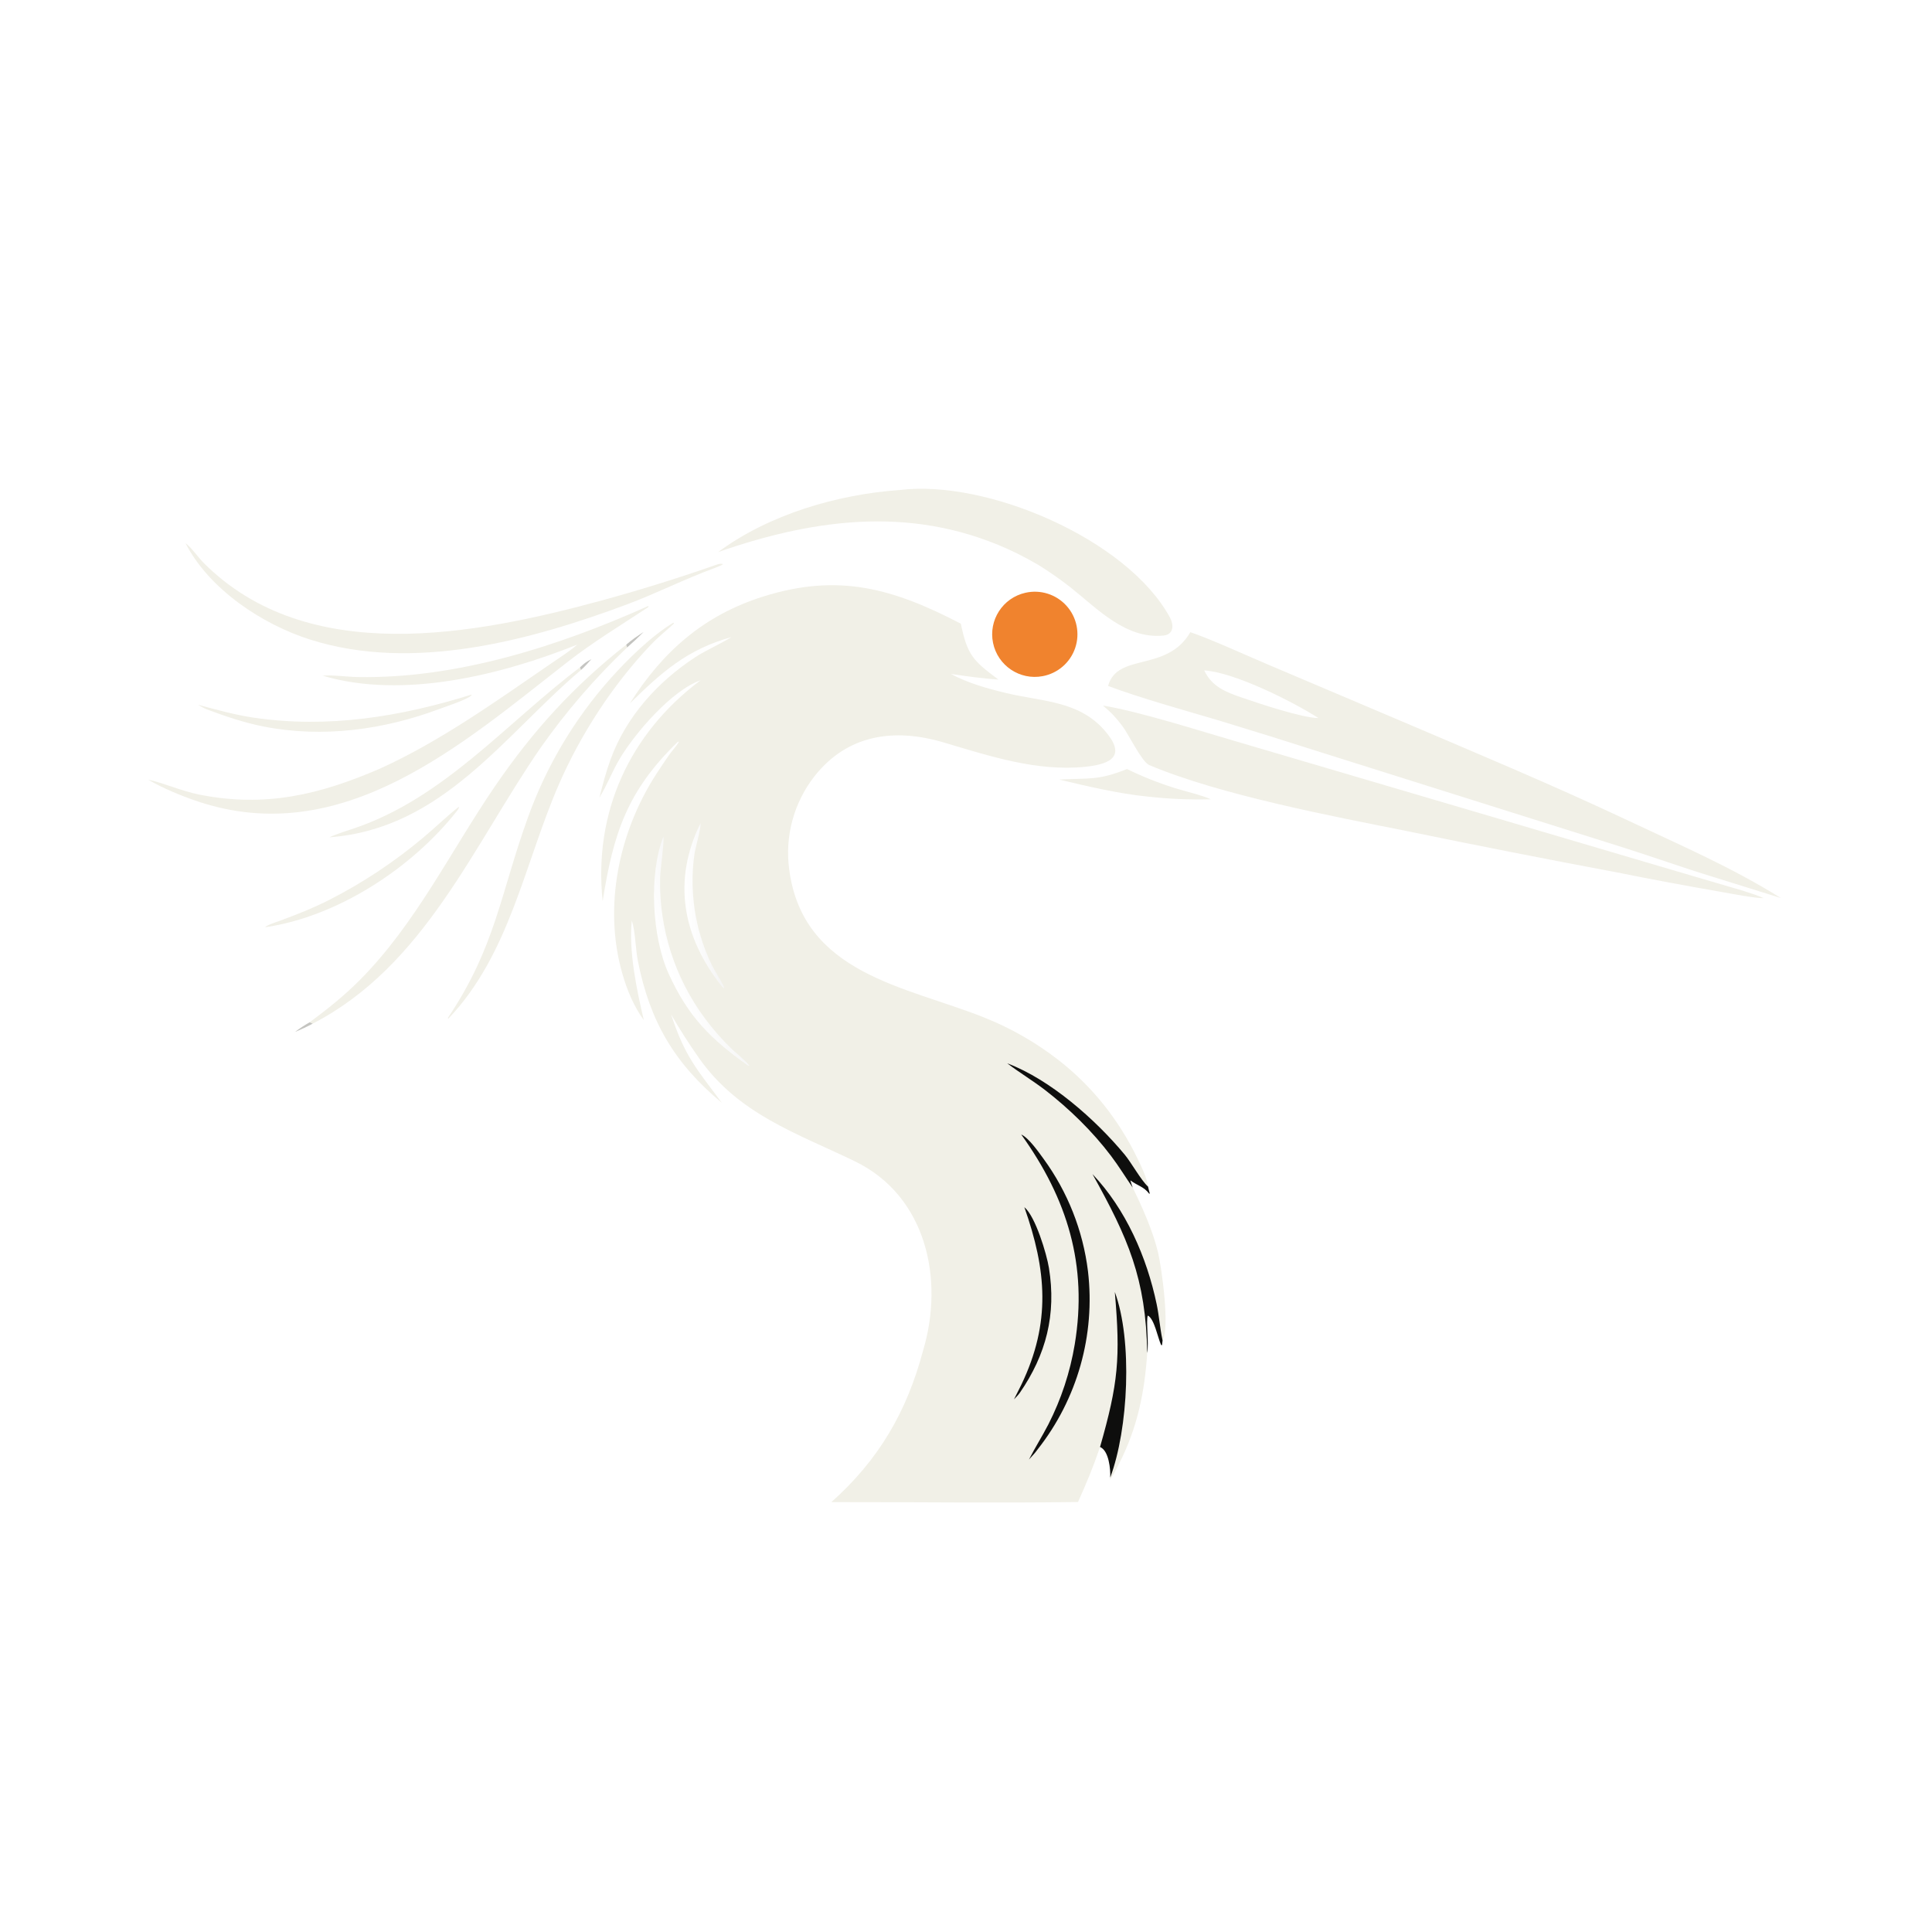
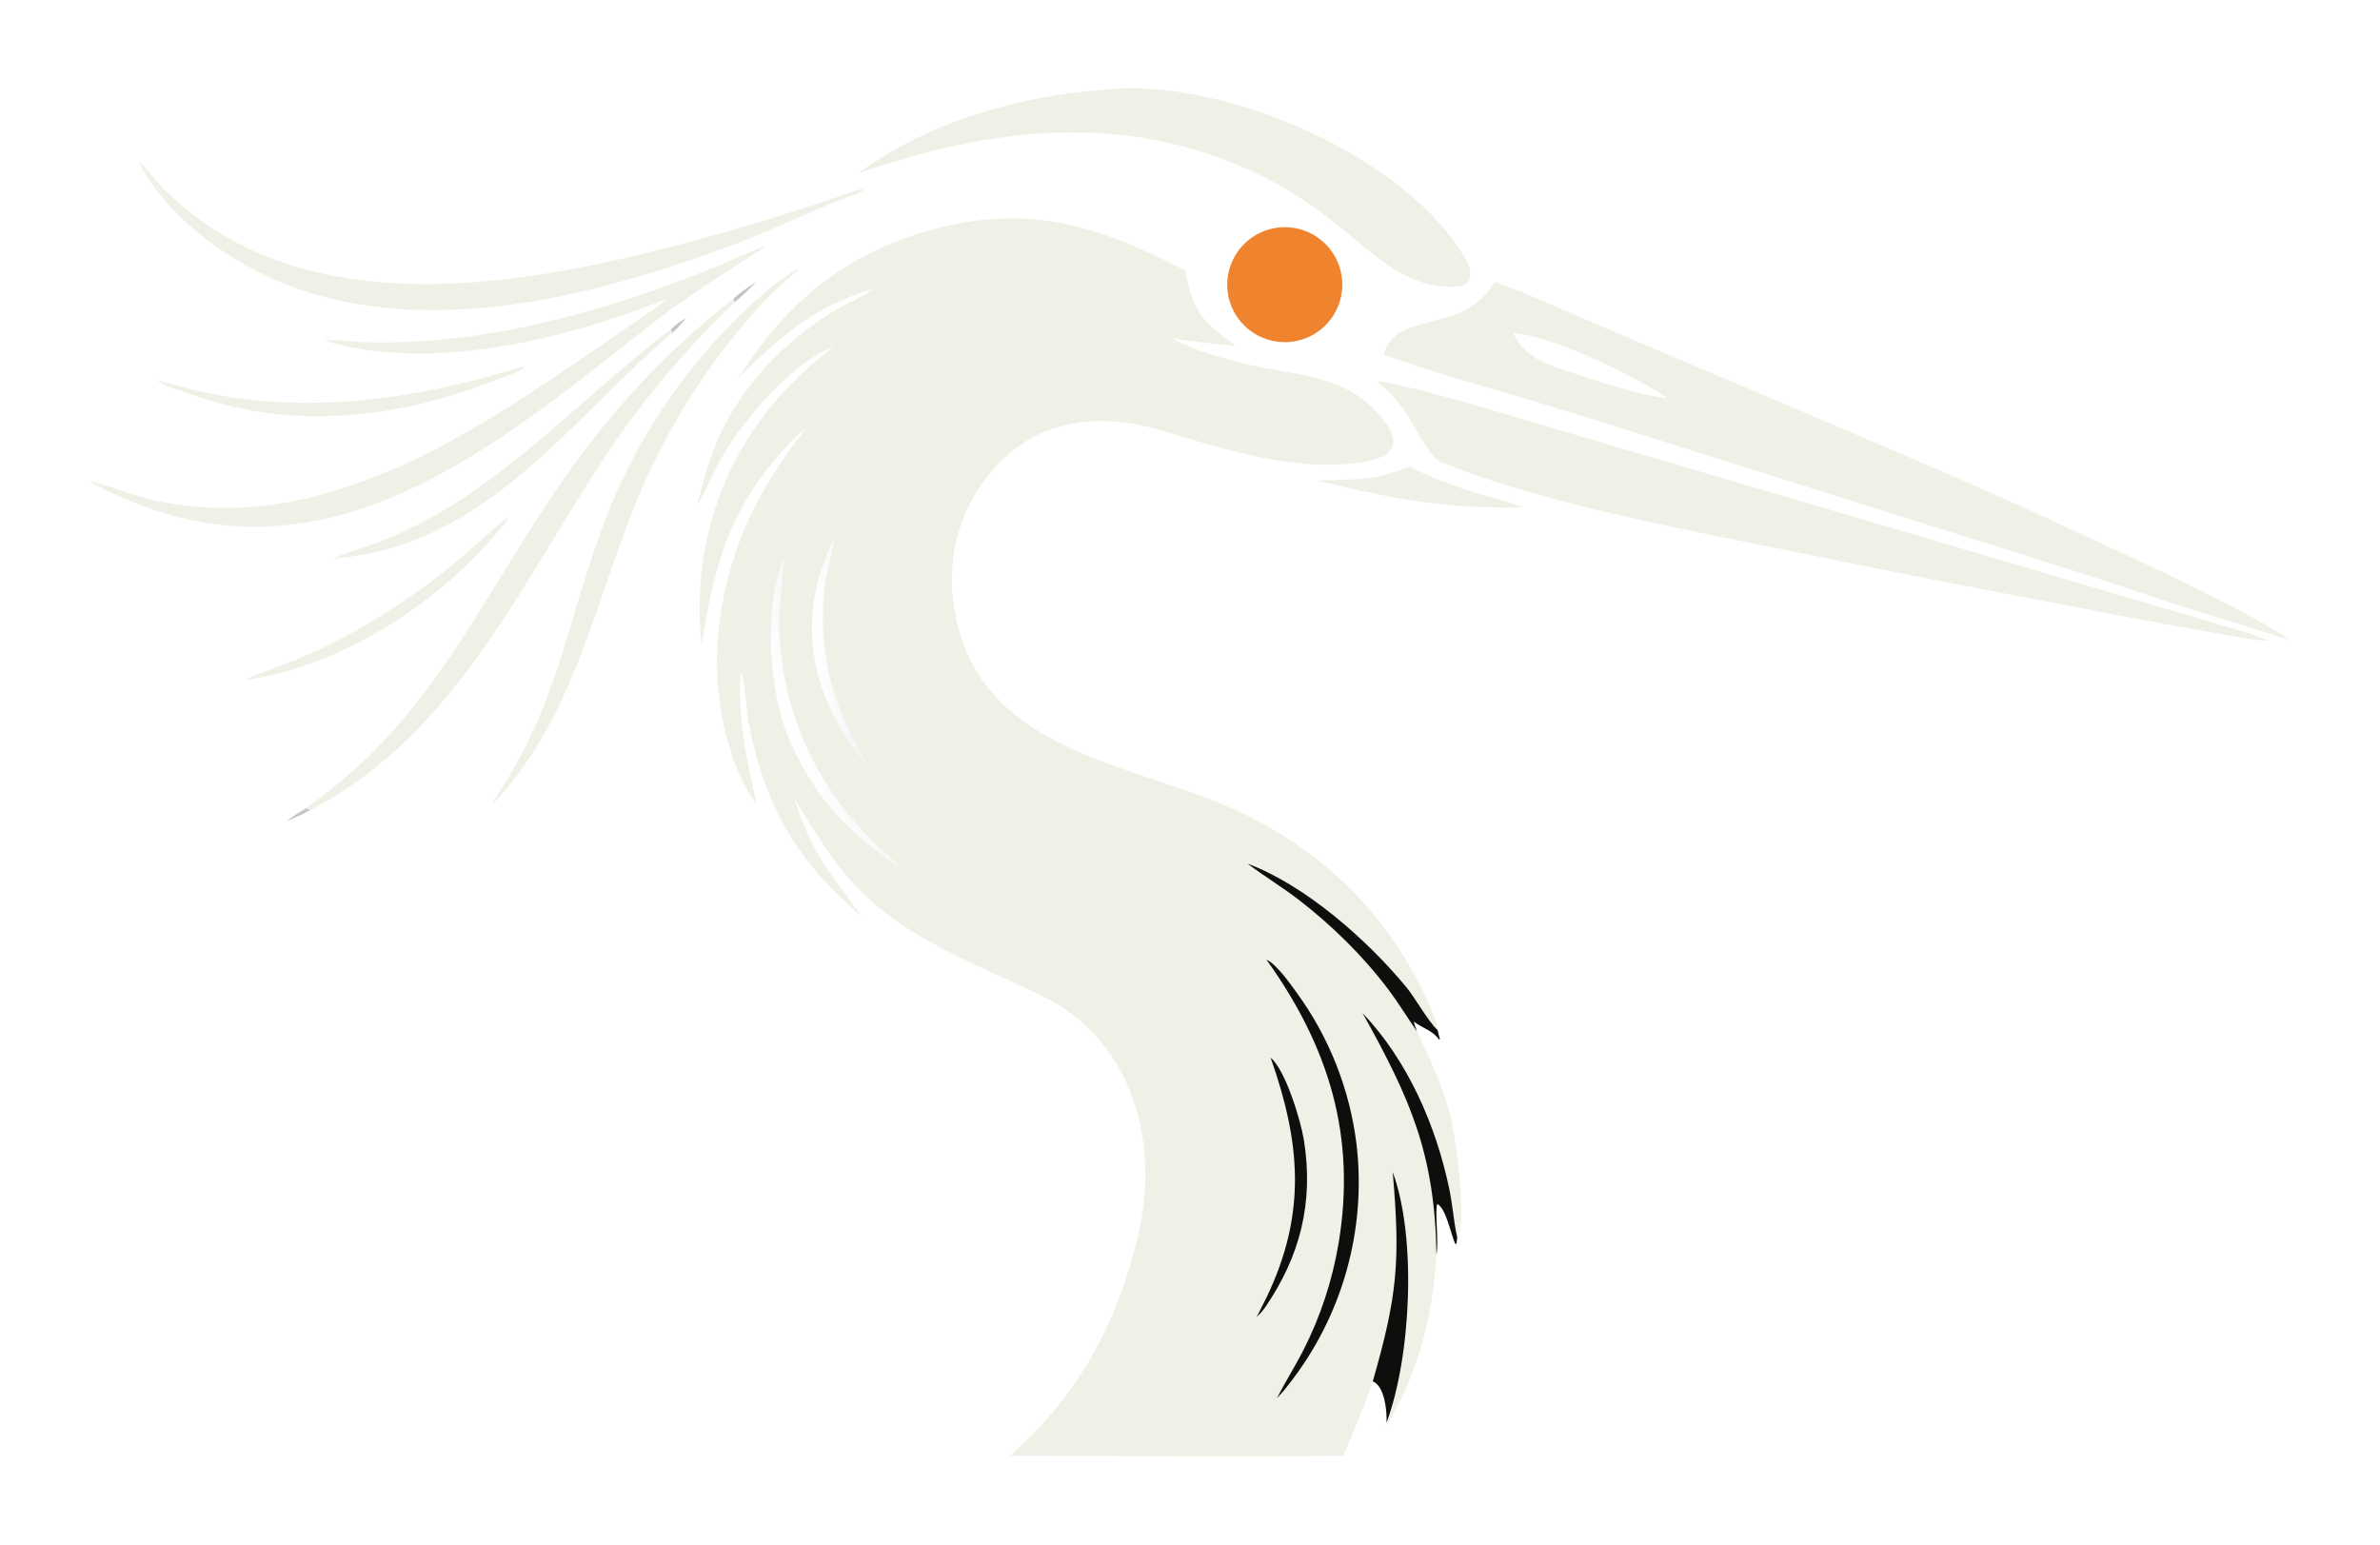
- <svg xmlns="http://www.w3.org/2000/svg" viewBox="0 0 1024 1024">
+ <svg xmlns="http://www.w3.org/2000/svg" viewBox="43.88 224.38 934.74 606.74">
  <path fill="#F1F0E7" d="M333.8 372.88c17.42-27.55 39.3-46.83 70.8-56.73 39.95-12.54 68.84-4.23 104.67 14.43 3.45 16.64 6.43 19.57 19.92 29.61-8.46-.57-16.9-1.76-25.26-3 9.36 4.95 19.1 7.66 28.96 10.04 18.78 4.62 38.34 3.97 52.22 19.52 11.78 13.2 5.02 18.15-9.9 19.67-25.7 2.62-50.72-5.7-75.16-12.94-26.02-7.7-50.96-4.28-68.47 18.1a65.8 65.8 0 0 0-13.33 48.9c7.06 55.94 62.22 62.33 103.28 78.78a161 161 0 0 1 39.32 22.45c18.14 14.1 32.06 31.75 42.07 52.35 2 4.1 5.02 10.37 5.58 14.89q.37 1.8.9 3.58l-.28.19c-2.82-3.77-6.03-4.2-10.02-7.09.43 1.48.73 2.4 1.27 3.83 5.15 10.55 10.72 23.04 13.42 34.4 1.97 8.3 6.33 40.16 2.4 46.62l-.3 2.5-.49-.12c-1.83-4.06-3.52-13.75-7.03-15.61-1.06 2.68.63 14.52-.32 19.85-1.34 20.76-5.31 39.96-14.89 58.61-.92 1.8-3.57 7.4-5 8.58l.28-1.15c.23-4.42-.72-14.32-5.4-16.2-3.76 11-6.88 18.44-11.67 29.16-43.18.6-87.44 0-130.74.05 25.09-22.32 40.02-47.98 48.57-80.15 11.4-37.89 1.86-82.14-36.2-100.54-30.93-14.94-61.58-24.89-82.52-54.66a317 317 0 0 1-14.78-23.09c7.26 22.04 13.2 28.47 26.92 46.83-25.12-20.88-38.16-43.1-44.52-75.13-1.3-6.54-1.31-15.69-3.23-21.53-1.66 16.71 2.57 36.52 6.36 52.8-5.42-7.51-8.89-15.94-11.42-24.8-10.13-35.46-1.76-74.99 18.02-105.6q3.23-4.98 6.6-9.85c1.72-2.5 3.95-4.7 5.44-7.33l-.65.12c-26.84 26-34.17 48.62-39.8 84.43-4.92-47 14.22-88.87 51.87-117.08-15.31 5.4-34.67 27.92-42.8 41.54-3.73 6.25-6.61 13.66-10.42 20.02l-.37.62c1.84-7.14 3.36-13.22 5.9-20.2 8.23-22.63 24.9-41.1 44.85-54.18 5.53-3.63 13.07-6.9 19.21-10.68-23.34 6.41-37.06 18.65-53.87 35.2m62.36 191.67 1.03.39c-.71-1.66-7.46-7.2-9.18-8.84a129 129 0 0 1-14.24-16.16 120.5 120.5 0 0 1-23.89-74.6c.13-4.55 2.24-18.96 1.8-21.97-7.94 19.84-6.12 53.43 2.8 72.88 10.4 22.71 22.06 34.28 41.68 48.3m-13.62-41.9 1.08 1.12.24-.42c-2.01-4.44-5.12-8.68-7.41-13.67a102 102 0 0 1-8.35-57.06c.51-3.42 3.65-14.15 3.18-16.26-14.95 30.28-9.56 60.22 11.26 86.3" />
  <path fill="#0E0E0D" d="M590.87 684.76c9.5 25.7 7.2 72.6-2.43 98.38.23-4.42-.72-14.32-5.4-16.2 9.68-33.79 10.87-47.18 7.83-82.18m-11.84-62.47c17.65 18.54 28.81 44.05 34.02 68.93 1.3 6.2 1.76 12.62 3.03 18.74l.11.52-.3 2.5-.49-.12c-1.83-4.06-3.52-13.75-7.03-15.61-1.06 2.68.63 14.52-.32 19.85-.68-39.48-10.13-60.86-29.02-94.81m-45.15-58.69c22.76 8.53 46.82 29.82 62.17 48.3 3.56 4.27 8.86 13.88 12.45 17.05q.37 1.8.9 3.58l-.28.19c-2.82-3.77-6.03-4.2-10.02-7.09.43 1.48.73 2.4 1.27 3.83-3.92-5.66-7.37-11.35-11.55-16.87-9.82-12.98-22.1-24.96-34.99-34.9-6.35-4.89-13.4-9.12-19.95-14.08m7.41 37.71c3.98 1.76 9.25 9.38 11.83 12.9a127.5 127.5 0 0 1 23.53 59.55c3.97 33.8-5.64 67.8-26.73 94.5-1.33 1.88-3.01 3.62-4.56 5.33 3.16-6.2 7.06-12.37 10.3-18.66a146 146 0 0 0 13.97-42.38c6.96-41.96-3.88-77.12-28.35-111.24" />
  <defs>
    <linearGradient id="a" x1="353.65" x2="373.03" y1="511.68" y2="504.7" gradientUnits="userSpaceOnUse">
      <stop offset="0" stop-color="#010101" stop-opacity="0" />
      <stop offset="1" stop-color="#010101" stop-opacity=".03" />
    </linearGradient>
  </defs>
  <path fill="url(#a)" d="M351.69 443.37c.43 3.01-1.68 17.42-1.8 21.98a120.5 120.5 0 0 0 23.88 74.6 129 129 0 0 0 14.24 16.15c1.72 1.64 8.47 7.18 9.18 8.84l-1.03-.39c-19.62-14.02-31.28-25.59-41.69-48.3-8.91-19.45-10.73-53.04-2.78-72.88" />
  <path fill="#0E0E0D" d="M542.92 639.82c5.89 4.87 11.83 24.77 13.04 32.21 3.99 24.62-1.48 45.99-15.43 66.17-.94 1.32-1.98 2.32-3.1 3.49q1.98-3.82 3.86-7.68c15.9-33.08 13.37-60.89 1.63-94.19" />
  <defs>
    <linearGradient id="b" x1="364.13" x2="379.57" y1="480.3" y2="479.57" gradientUnits="userSpaceOnUse">
      <stop offset="0" stop-color="#040303" stop-opacity="0" />
      <stop offset="1" stop-opacity=".04" />
    </linearGradient>
  </defs>
  <path fill="url(#b)" d="M371.28 436.36c.47 2.11-2.67 12.84-3.18 16.26a102 102 0 0 0 8.35 57.06c2.3 4.99 5.4 9.23 7.41 13.67l-.24.42-1.08-1.12c-20.82-26.07-26.21-56-11.26-86.29" />
  <path fill="#F1F0E7" d="M630.92 335.07c10.8 3.68 29.17 12.06 40.28 16.79l70.96 30.1c40.9 17.47 80.98 34.17 121.3 53.2 28.17 13.3 53.57 24.14 80.47 40.82l-35.8-11.16c-16.19-4.94-32.38-10.77-48.65-15.9l-158.76-49.99a3689 3689 0 0 0-54.79-17.1c-17.96-5.32-41.32-11.76-58.63-18.27 4.95-17.88 31.16-7.06 43.62-28.5m67.86 45.52c-13.84-8.87-44.63-24.28-60.53-25.25 4.17 8.7 11.37 11.44 20.12 14.46 8.48 2.93 32.02 10.8 40.4 10.79m-114.22-6.63c19.41 3.18 50.53 13.17 70.11 18.86l128.86 37.94 100.56 29.68 30.5 8.97c5.87 1.73 14.66 4.13 20.12 6.6-3.62.28-17.96-2.5-22.31-3.26q-27.64-4.77-55.14-10.31-55.93-10.48-111.66-21.96c-38.12-7.63-98.81-19.04-136.46-34.96-3.95-1.67-11.08-16.56-14.25-20.69-3.51-4.57-5.5-6.85-10.33-10.87M476.98 259.71c45.8-5.68 120.35 25.85 143.08 67.52 2.13 3.92 2.17 9.06-3.41 9.63-19.92 2.04-35.1-14.32-49.36-25.61a185 185 0 0 0-17.01-11.87 189 189 0 0 0-11.42-6.16c-52.3-25.5-105.19-19.06-158.2-.63 26.9-19.92 63.2-30.59 96.32-32.88m-133.23 61.41-.24.74c-14.19 9.34-29.25 18.5-42.67 28.97-55.94 43.63-119.11 99.64-196 73.95-8.12-2.71-18.8-7.07-26.24-11.53 7.94 1.63 17.44 6 27.03 7.9 35.1 7.02 63.94-.02 95.7-13.73 32.03-14.5 62.01-36.03 90.98-55.9 4.2-2.9 9.95-6.54 13.69-9.88-40.06 16.05-92.35 29.17-135.06 16.47 6.28-.42 12.51.63 18.76.74 52.63.93 106.56-16.44 154.05-37.73" />
  <path fill="#F1F0E7" d="M98.3 287.87c2.81 1.94 6.81 7.62 9.53 10.36 55.34 55.66 144.2 38.27 211.57 19.9a912 912 0 0 0 58.25-18.08c1.56-.54 4.16-1.7 5.62-1.03-1.06.78-3.57 1.67-4.9 2.2-15.06 5.5-30.52 13.31-45.86 19.05C281 339.52 219 356.22 164.63 339.07c-25.72-8.11-53.84-26.82-66.32-51.2m233.62 53.81.47 1.48a355 355 0 0 0-46.02 53.38c-35.72 51.8-61.44 115.45-120.65 146.02l-1.61-.72c9.63-7.17 18.01-13.79 26.55-22.36 29.65-29.8 48.1-68.2 71.57-102.58 20.2-29.56 41.67-53.15 69.7-75.22" />
  <path fill="#F0832E" d="M543.5 314.18a22.57 22.57 0 1 1 9.12 44.2 22.57 22.57 0 0 1-9.13-44.2" />
  <path fill="#F1F0E7" d="m356.93 330.02.3.45c-4.28 3.98-7.98 6.76-12.29 11.29-20.11 21.14-37.24 47.51-48.83 74.23-18.2 41.93-25.95 89.84-58.51 123.96l-.23-.43c25.33-37.67 27.9-66.05 42.44-106.23a225 225 0 0 1 43.54-73.42c9.13-10.22 21.87-22.8 33.58-29.85m-49.49 23.66.48 1.44c-41 34.78-73.3 84.14-133.3 88.67 3.01-1.53 9.97-3.7 13.36-4.85 47.6-16.2 80.3-55.65 119.46-85.26m-57.51 14.46-.06.39c-1.9 2.15-13.44 5.92-16.76 7.16-29.72 11.14-62.1 15.55-93.45 9.37-10.5-2.07-20.04-5.36-30.04-9.08-1.96-.82-2.83-1.36-4.67-2.46 9.73 2.64 19.55 5.38 29.53 6.85 39.38 5.82 77.91-.49 115.45-12.23m347.42 39.47a181 181 0 0 0 24.94 9.97c5.37 1.7 14.83 3.88 19.46 6.06q-16.82.43-33.53-1.44c-14.85-1.46-32.34-5.52-46.85-9.03 16.08-.85 20.59.59 35.98-5.56m-354.08 19.93c.05.83-.48 1.51-.96 2.13-24.05 30.57-63.46 56.17-101.75 61.8.7-1.14 6.01-2.8 7.67-3.4 8.99-3.33 17.64-6.73 26.22-11.07a263 263 0 0 0 49.93-33.1c6.19-5.14 12.74-11.56 18.89-16.36" />
  <path fill="#C3C3BF" fill-opacity=".99" d="M331.93 341.68c3.21-2.8 5.59-4.33 9.17-6.7-3 3.02-5.5 5.39-8.7 8.18z" />
  <path fill="#C3C3BF" fill-opacity=".97" d="M156.37 546.93a71 71 0 0 1 7.75-5.09l1.61.72a87 87 0 0 1-9.36 4.37" />
  <path fill="#C3C3BF" fill-opacity=".95" d="M307.44 353.68c2.23-2.1 3.25-2.94 6.02-4.31-1.8 2-3.5 4-5.54 5.75z" />
</svg>
